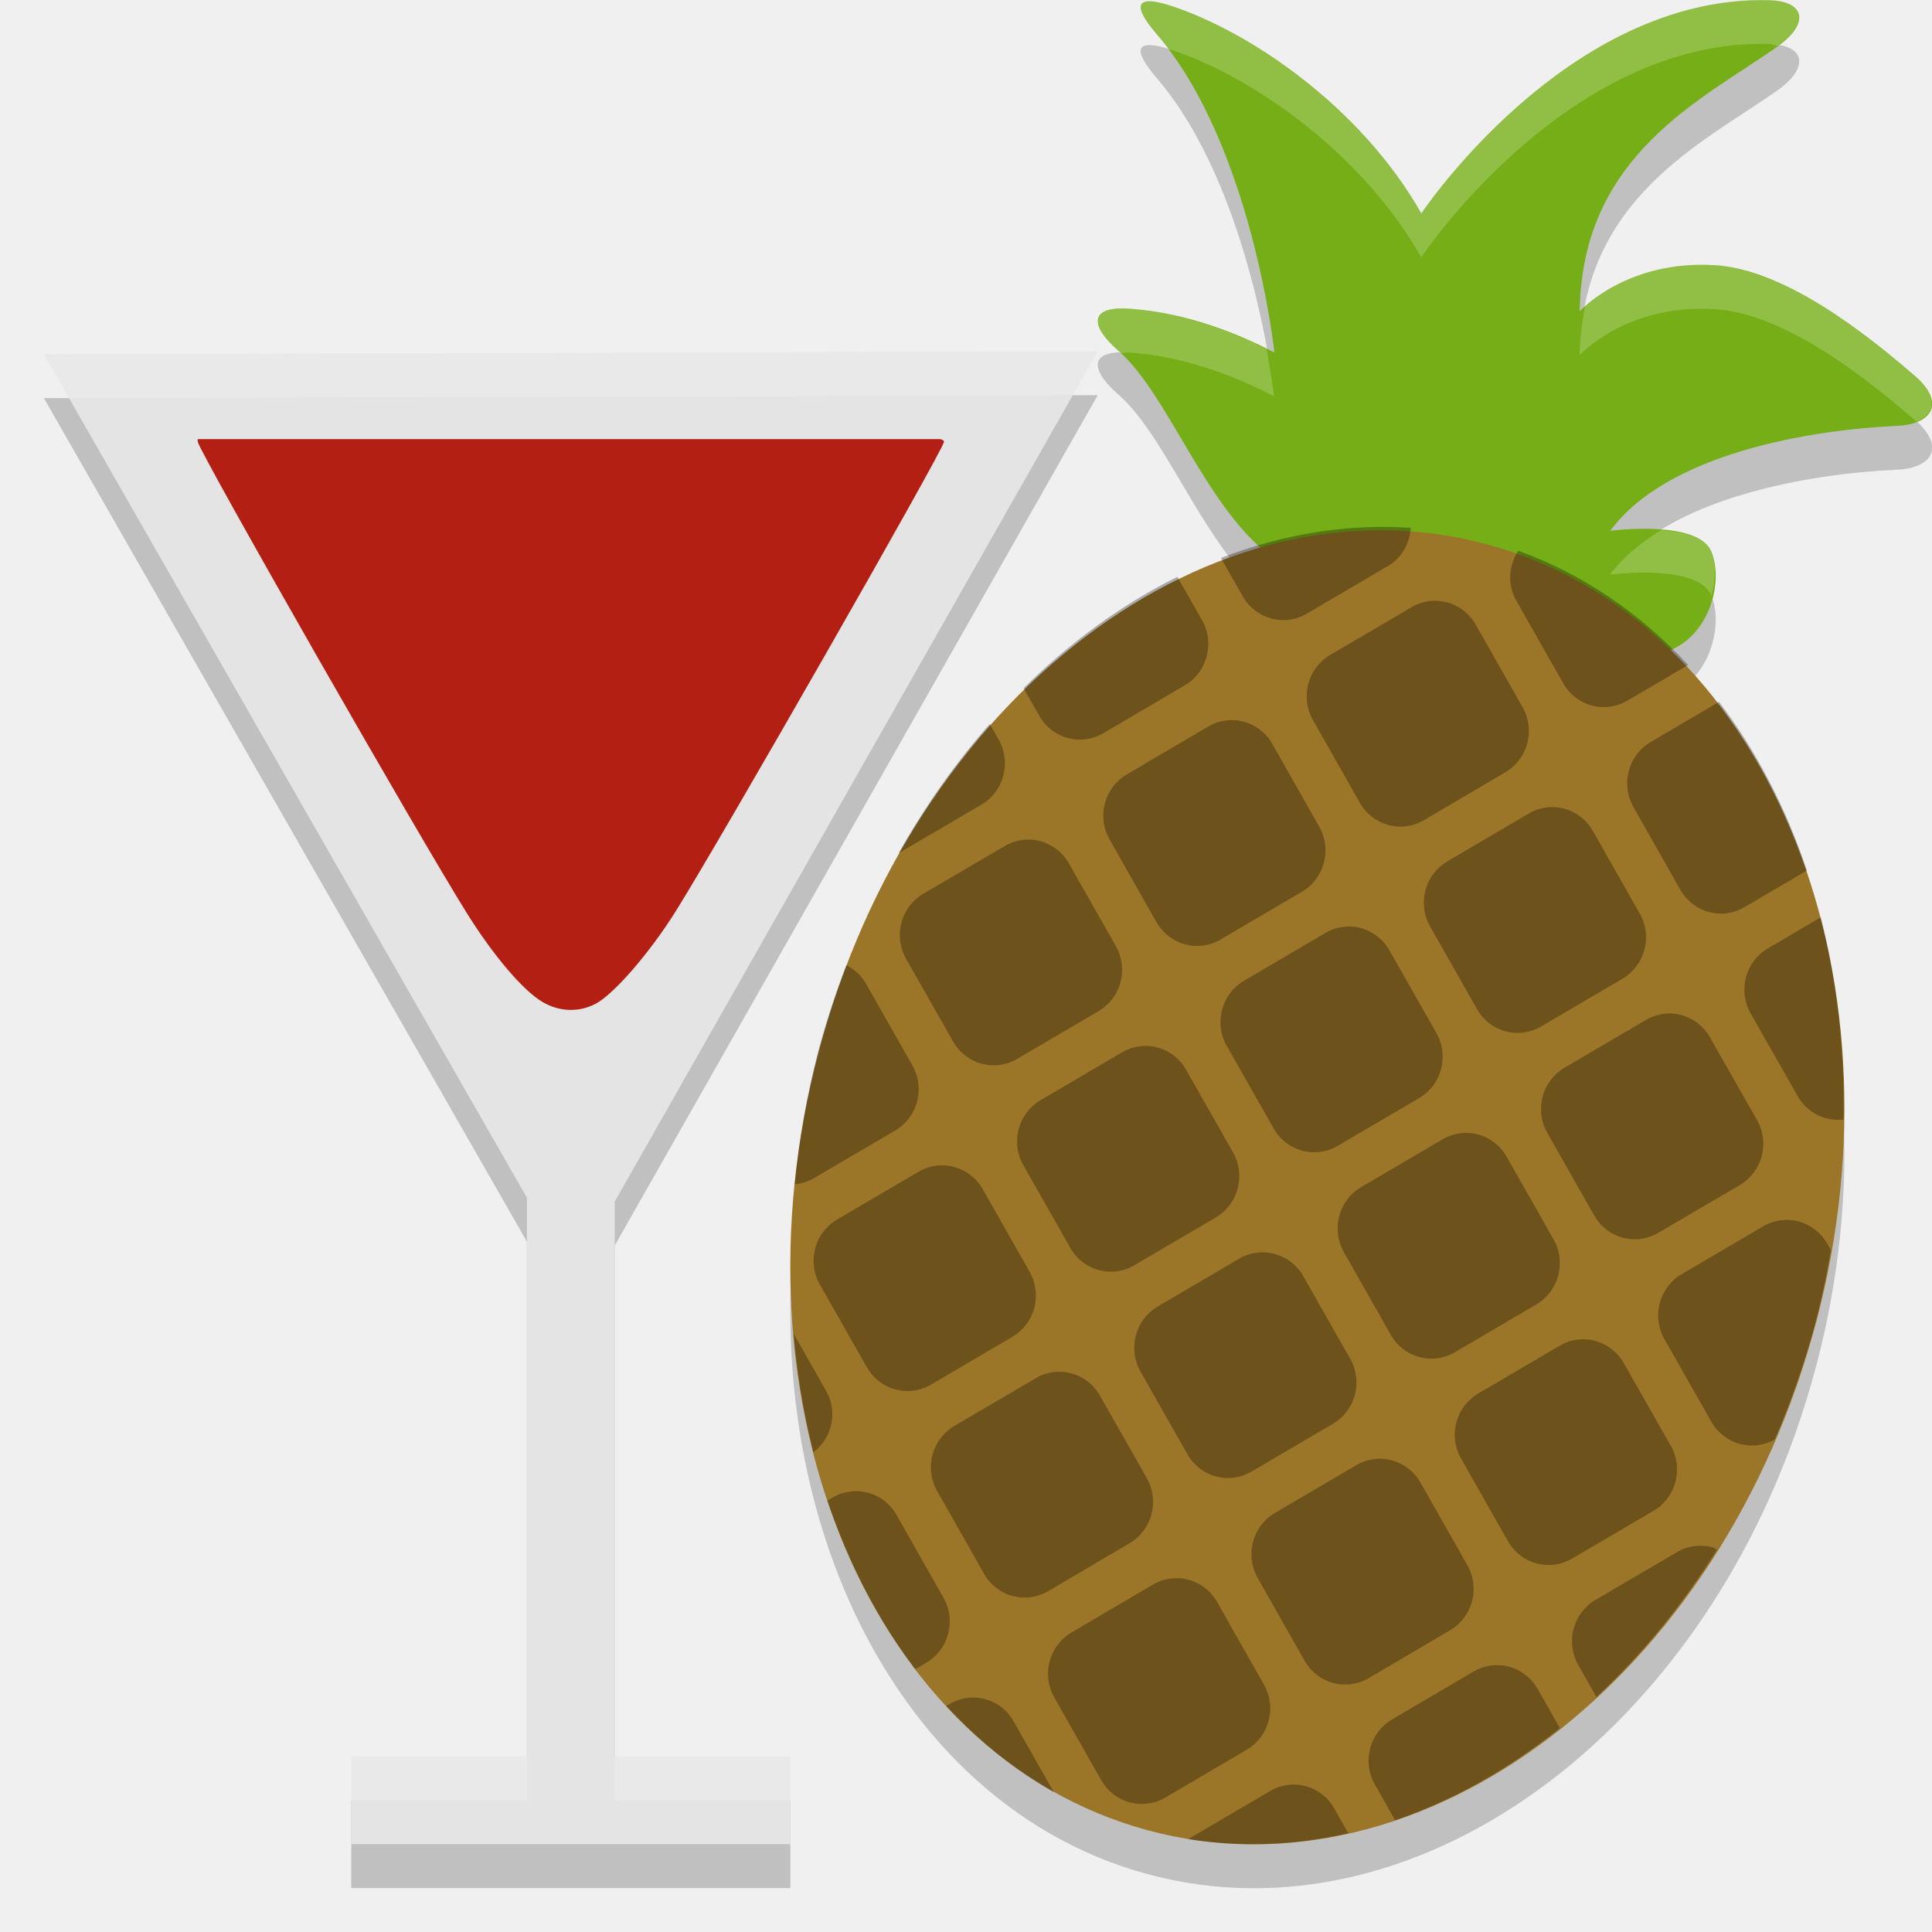
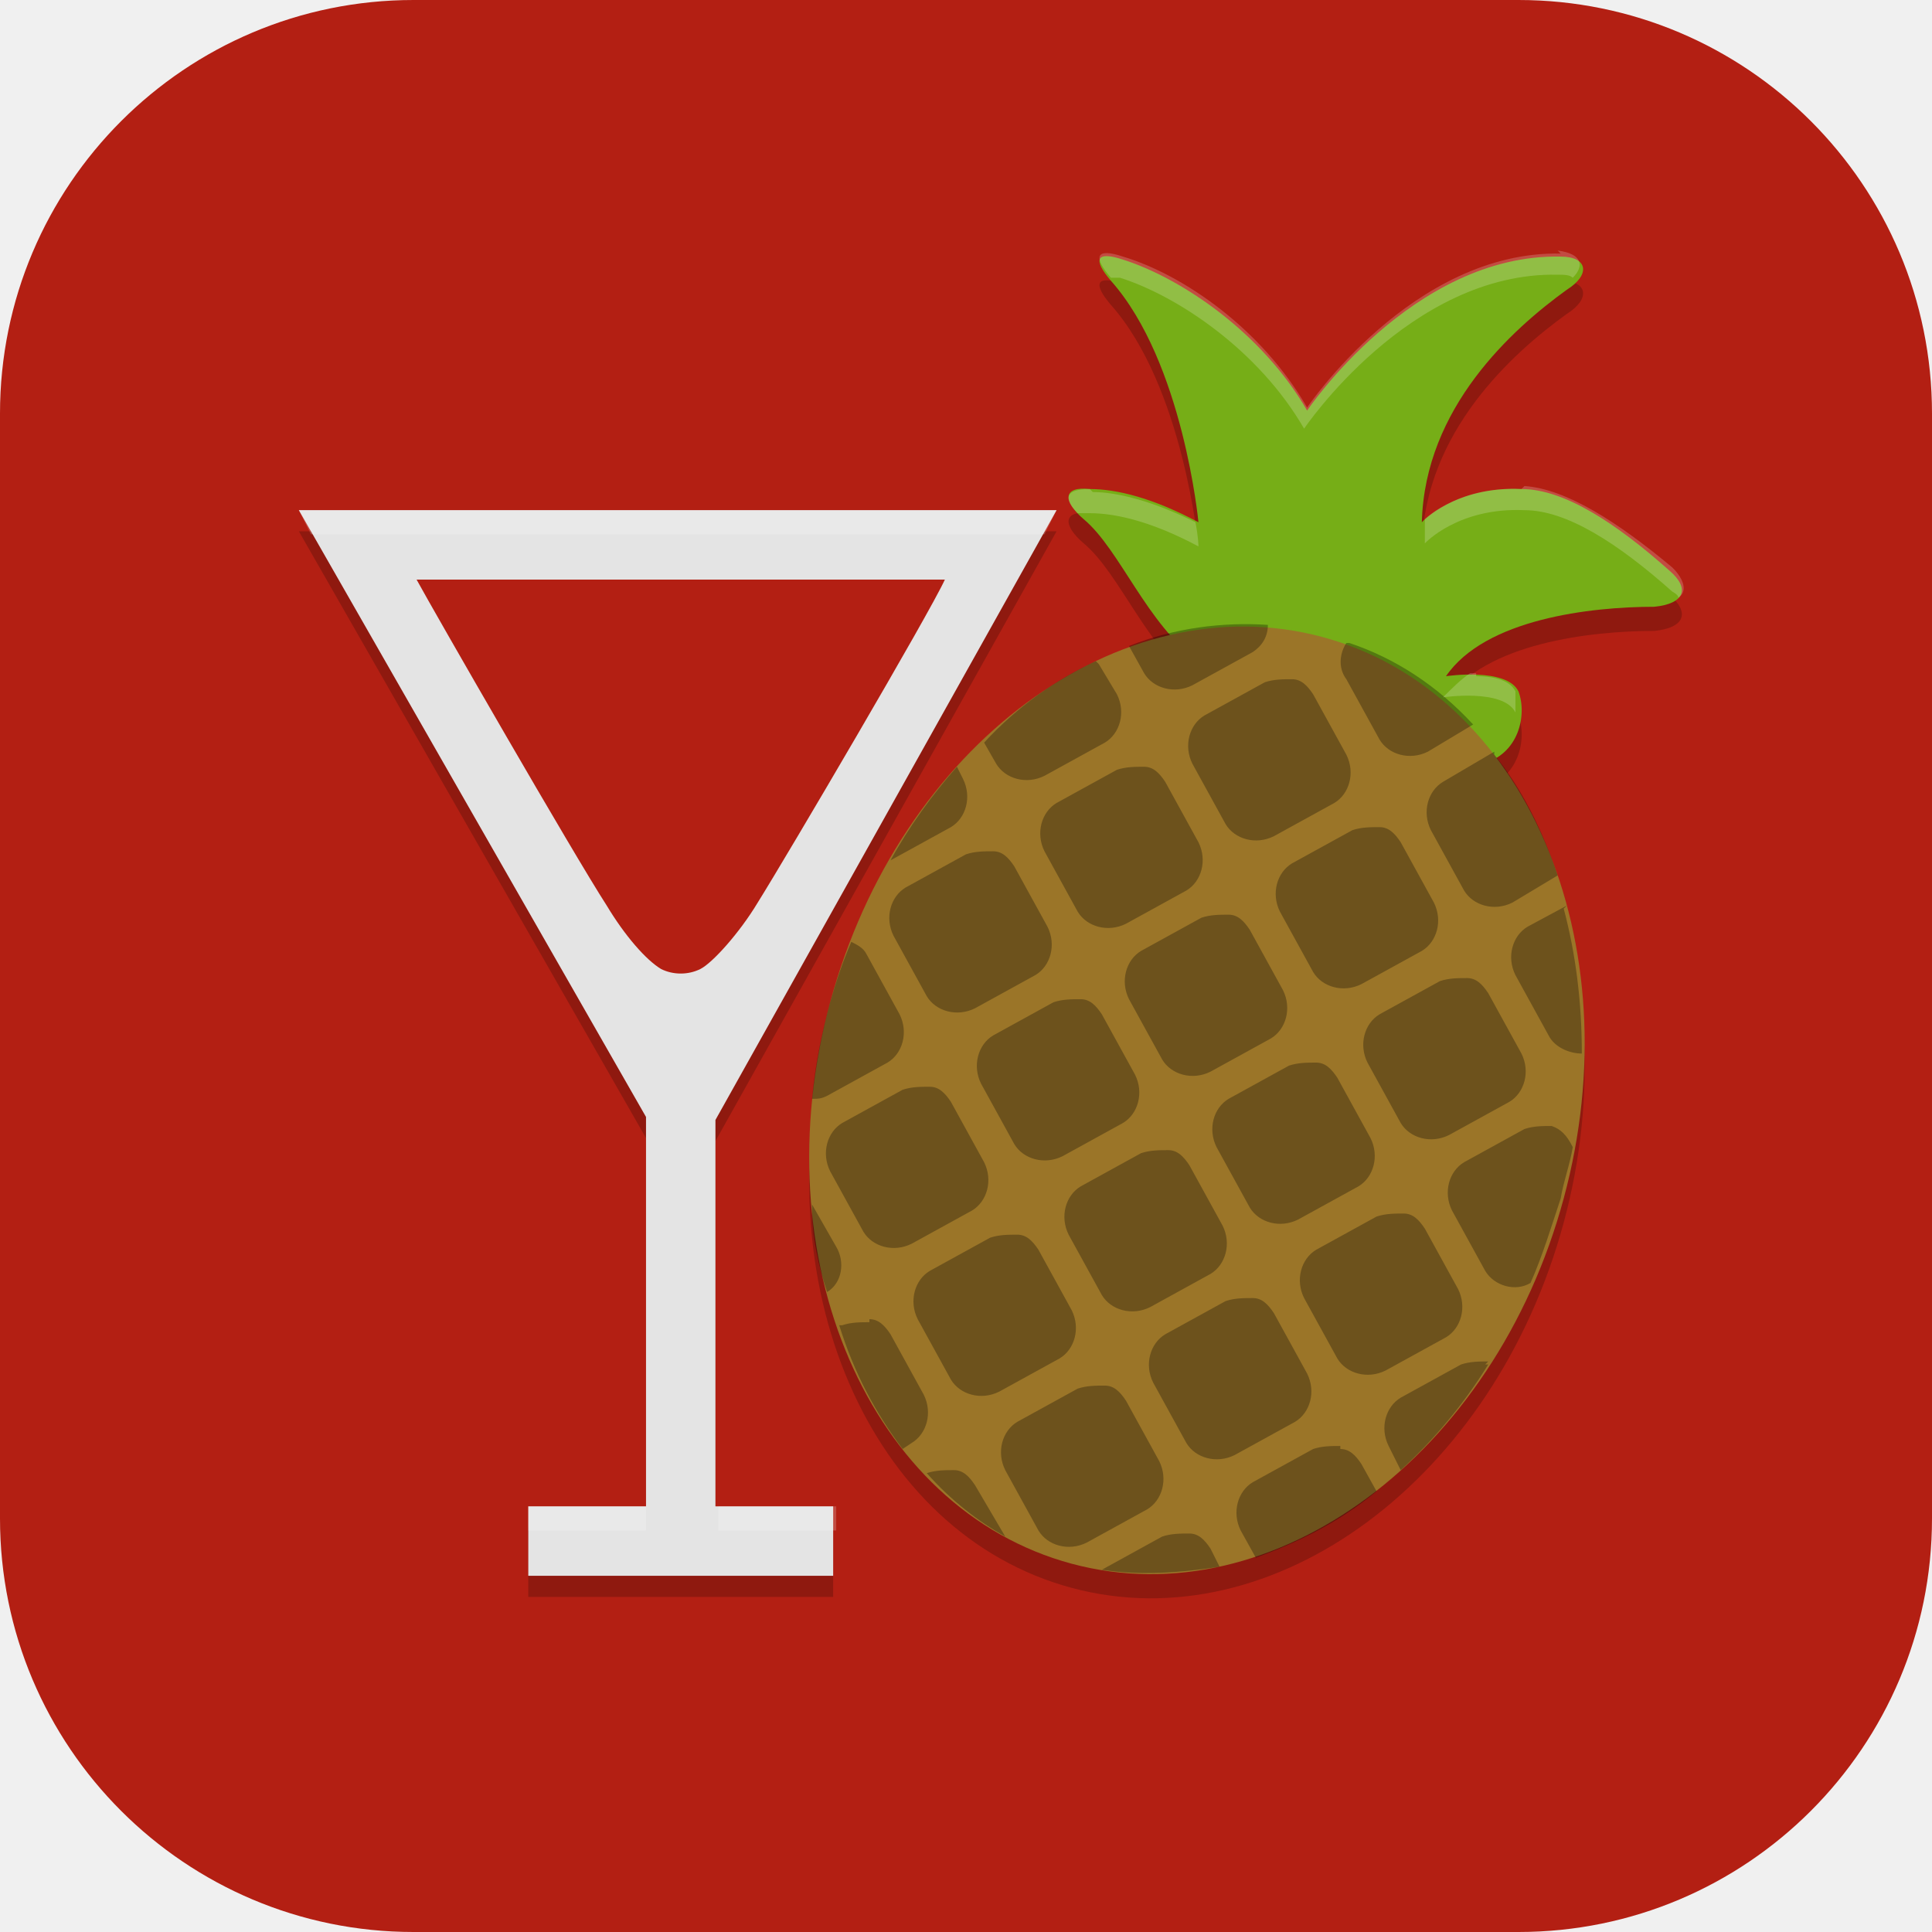
- <svg xmlns="http://www.w3.org/2000/svg" width="22" height="22" version="1">
-   <path style="opacity:0.2" d="m 14.541,6.885 c -0.799,-0.547 -1.221,-1.883 -1.807,-2.393 -0.33,-0.287 -0.324,-0.504 0.106,-0.479 0.417,0.025 0.988,0.144 1.672,0.5 0,0 -0.251,-2.354 -1.34,-3.624 -0.286,-0.333 -0.242,-0.457 0.168,-0.322 0.895,0.295 2.155,1.147 2.845,2.362 0,0 1.655,-2.485 3.956,-2.428 0.43,0.011 0.457,0.275 0.101,0.527 -0.842,0.596 -2.232,1.225 -2.253,3.015 0,0 0.53,-0.588 1.54,-0.524 0.654,0.041 1.447,0.538 2.283,1.267 0.329,0.287 0.213,0.544 -0.217,0.563 -0.979,0.044 -2.61,0.313 -3.259,1.194 0,0 0.997,-0.131 1.151,0.236 0.15,0.357 -0.032,1.054 -0.617,1.17 -1.47,0.291 -3.077,-0.208 -4.328,-1.063 z" />
-   <path style="opacity:0.2" d="M 12.5,4.5 0.5,4.534 6,14.139 V 20.5 H 4 v 1 h 5 v -1 H 7 v -6.317 z" />
-   <path style="opacity:0.2" d="m 20.679,15.561 a 5.884,7.572 14.269 0 1 -7.615,5.779 5.884,7.572 14.269 0 1 -3.742,-8.861 5.884,7.572 14.269 0 1 7.616,-5.779 5.884,7.572 14.269 0 1 3.742,8.861 z" />
-   <path style="fill:#e4e4e4" d="M 12.5,4 0.5,4.034 6,13.639 V 20 H 4 v 1 H 9 V 20 H 7 v -6.317 z" />
-   <path style="fill:#b31f13" d="m 2.254,5 c -0.005,0.009 -0.004,0.019 -0.002,0.031 0.035,0.148 2.526,4.51 3.074,5.383 0.301,0.479 0.635,0.869 0.852,0.996 0.191,0.112 0.411,0.12 0.601,0.022 0.208,-0.107 0.618,-0.58 0.916,-1.056 0.516,-0.824 3.032,-5.226 3.054,-5.343 0.003,-0.014 -0.01,-0.024 -0.042,-0.033 H 2.253 Z" />
-   <path style="fill:#76ae17" d="m 14.541,6.386 c -0.799,-0.547 -1.221,-1.883 -1.807,-2.393 -0.33,-0.287 -0.324,-0.504 0.106,-0.479 0.417,0.025 0.988,0.144 1.672,0.5 0,0 -0.251,-2.354 -1.34,-3.624 -0.286,-0.333 -0.242,-0.457 0.168,-0.322 0.895,0.295 2.155,1.147 2.845,2.362 0,0 1.655,-2.485 3.956,-2.428 0.43,0.011 0.457,0.275 0.101,0.527 -0.842,0.596 -2.232,1.225 -2.253,3.015 0,0 0.53,-0.588 1.54,-0.524 0.654,0.041 1.447,0.538 2.283,1.267 0.329,0.287 0.213,0.544 -0.217,0.563 -0.979,0.044 -2.61,0.313 -3.259,1.194 0,0 0.997,-0.131 1.151,0.236 0.15,0.357 -0.032,1.054 -0.617,1.17 -1.47,0.291 -3.077,-0.208 -4.328,-1.063 z" />
-   <path style="fill:#9b7528" d="m 20.679,15.061 a 5.884,7.572 14.269 0 1 -7.615,5.779 5.884,7.572 14.269 0 1 -3.742,-8.861 5.884,7.572 14.269 0 1 7.616,-5.779 5.884,7.572 14.269 0 1 3.742,8.861 z" />
-   <g style="opacity:0.3" transform="matrix(0.4632171,-0.2719291,0.2668975,0.4700505,-4.676335,8.441131)">
-     <g>
-       <path transform="matrix(0.70711,0.70711,-0.70711,0.70711,31.45,-11.684)" d="m 24.682,16.043 c -0.117,0.348 -0.046,0.744 0.232,1.022 l 1.414,1.414 c 0.392,0.392 1.022,0.392 1.414,0 l 1.057,-1.057 a 11,14 0 0 0 -4.117,-1.379 z m -2.338,0.127 a 11,14 0 0 0 -3.742,1.652 l 0.656,0.656 c 0.392,0.392 1.022,0.392 1.414,0 l 1.414,-1.414 c 0.245,-0.245 0.319,-0.58 0.258,-0.895 z m 1.156,1.309 c -0.256,0 -0.511,0.097 -0.707,0.293 l -1.414,1.414 c -0.392,0.392 -0.392,1.022 0,1.414 l 1.414,1.416 c 0.392,0.392 1.022,0.392 1.414,0 l 1.414,-1.416 c 0.392,-0.392 0.392,-1.022 0,-1.414 l -1.414,-1.415 c -0.196,-0.195 -0.451,-0.292 -0.707,-0.292 z m 6.137,0.52 -1.188,1.188 c -0.392,0.392 -0.392,1.022 0,1.414 l 1.414,1.416 c 0.392,0.392 1.022,0.392 1.414,0 l 1.086,-1.086 a 11,14 0 0 0 -2.727,-2.932 z m -11.828,0.444 a 11,14 0 0 0 -2.559,3.1 l 0.473,0.473 c 0.392,0.392 1.022,0.392 1.414,0 l 1.414,-1.416 c 0.392,-0.392 0.392,-1.022 0,-1.414 l -0.742,-0.742 z m 2.156,2.57 c -0.256,0 -0.511,0.097 -0.707,0.293 l -1.414,1.416 c -0.392,0.392 -0.392,1.022 0,1.414 l 1.414,1.414 c 0.392,0.392 1.022,0.392 1.414,0 l 1.414,-1.414 c 0.392,-0.392 0.392,-1.022 0,-1.414 l -1.414,-1.416 C 20.476,21.11 20.221,21.013 19.965,21.013 Z m 7.07,0 c -0.256,0 -0.511,0.097 -0.707,0.293 l -1.414,1.416 c -0.392,0.392 -0.392,1.022 0,1.414 l 1.414,1.414 c 0.392,0.392 1.022,0.392 1.414,0 l 1.414,-1.414 c 0.392,-0.392 0.392,-1.022 0,-1.414 l -1.414,-1.416 C 27.547,21.11 27.291,21.013 27.035,21.013 Z m 5.867,0.791 -0.918,0.918 c -0.392,0.392 -0.392,1.022 0,1.414 l 1.416,1.414 c 0.291,0.291 0.713,0.364 1.072,0.223 a 11,14 0 0 0 -1.57,-3.969 z m -18.154,0.65 a 11,14 0 0 0 -1.17,3.109 c 0.006,-0.006 0.015,-0.007 0.021,-0.014 l 1.416,-1.414 c 0.392,-0.392 0.392,-1.022 0,-1.414 l -0.267,-0.266 z m 1.682,2.094 c -0.256,0 -0.511,0.099 -0.707,0.295 l -1.416,1.414 c -0.392,0.392 -0.392,1.022 0,1.414 l 1.416,1.414 c 0.392,0.392 1.022,0.392 1.414,0 l 1.414,-1.414 c 0.392,-0.392 0.392,-1.022 0,-1.414 l -1.414,-1.413 c -0.196,-0.196 -0.452,-0.295 -0.707,-0.295 z m 7.07,0 c -0.256,0 -0.511,0.099 -0.707,0.295 l -1.414,1.414 c -0.392,0.392 -0.392,1.022 0,1.414 l 1.414,1.414 c 0.392,0.392 1.022,0.392 1.414,0 l 1.414,-1.414 c 0.392,-0.392 0.392,-1.022 0,-1.414 l -1.414,-1.413 c -0.196,-0.196 -0.451,-0.295 -0.707,-0.295 z m 7.07,0 c -0.256,0 -0.511,0.099 -0.707,0.295 l -1.414,1.414 c -0.392,0.392 -0.392,1.022 0,1.414 l 1.414,1.414 c 0.392,0.392 1.022,0.392 1.414,0 l 1.416,-1.414 c 0.392,-0.392 0.392,-1.022 0,-1.414 l -1.416,-1.413 C 31.082,24.648 30.826,24.549 30.571,24.549 Z m -10.605,3.535 c -0.256,0 -0.511,0.099 -0.707,0.295 l -1.414,1.414 c -0.392,0.392 -0.392,1.022 0,1.414 l 1.414,1.414 c 0.392,0.392 1.022,0.392 1.414,0 l 1.414,-1.414 c 0.392,-0.392 0.392,-1.022 0,-1.414 l -1.414,-1.414 C 20.477,28.182 20.221,28.083 19.966,28.083 Z m 7.07,0 c -0.256,0 -0.511,0.099 -0.707,0.295 l -1.414,1.414 c -0.392,0.392 -0.392,1.022 0,1.414 l 1.414,1.414 c 0.392,0.392 1.022,0.392 1.414,0 l 1.414,-1.414 c 0.392,-0.392 0.392,-1.022 0,-1.414 l -1.414,-1.414 C 27.547,28.182 27.292,28.083 27.036,28.083 Z m 7.072,0 c -0.256,0 -0.511,0.099 -0.707,0.295 l -1.416,1.414 c -0.392,0.392 -0.392,1.022 0,1.414 l 1.416,1.414 c 0.387,0.387 1.006,0.388 1.398,0.01 a 11,14 0 0 0 0.202,-2.63 11,14 0 0 0 -0.078,-1.514 l -0.107,-0.107 c -0.196,-0.196 -0.451,-0.295 -0.707,-0.295 z m -20.996,0.043 a 11,14 0 0 0 -0.111,1.874 11,14 0 0 0 0.242,2.846 c 0.129,-0.049 0.253,-0.12 0.357,-0.225 l 1.416,-1.414 c 0.392,-0.392 0.392,-1.022 0,-1.414 l -1.415,-1.414 c -0.139,-0.139 -0.311,-0.211 -0.489,-0.252 z m 3.318,3.494 c -0.256,0 -0.511,0.097 -0.707,0.293 l -1.416,1.414 c -0.392,0.392 -0.392,1.022 0,1.414 l 1.416,1.414 c 0.392,0.392 1.022,0.392 1.414,0 l 1.414,-1.414 c 0.392,-0.392 0.392,-1.022 0,-1.414 l -1.413,-1.413 c -0.196,-0.196 -0.452,-0.293 -0.707,-0.293 z m 7.07,0 c -0.256,0 -0.511,0.097 -0.707,0.293 l -1.414,1.414 c -0.392,0.392 -0.392,1.022 0,1.414 l 1.414,1.414 c 0.392,0.392 1.022,0.392 1.414,0 l 1.414,-1.414 c 0.392,-0.392 0.392,-1.022 0,-1.414 l -1.413,-1.413 c -0.196,-0.196 -0.451,-0.293 -0.707,-0.293 z m 7.07,0 c -0.256,0 -0.511,0.097 -0.707,0.293 l -1.414,1.414 c -0.392,0.392 -0.392,1.022 0,1.414 l 1.414,1.414 c 0.392,0.392 1.022,0.392 1.414,0 l 1.416,-1.414 c 0.392,-0.392 0.392,-1.022 0,-1.414 l -1.415,-1.413 c -0.196,-0.196 -0.451,-0.293 -0.707,-0.293 z m -10.604,3.536 c -0.256,0 -0.511,0.097 -0.707,0.293 l -1.414,1.414 c -0.392,0.392 -0.392,1.022 0,1.414 l 1.414,1.416 c 0.392,0.392 1.022,0.392 1.414,0 l 1.414,-1.416 c 0.392,-0.392 0.392,-1.022 0,-1.414 l -1.414,-1.414 c -0.196,-0.196 -0.452,-0.293 -0.707,-0.293 z m 7.07,0 c -0.256,0 -0.511,0.097 -0.707,0.293 l -1.414,1.414 c -0.392,0.392 -0.392,1.022 0,1.414 l 1.414,1.416 c 0.392,0.392 1.022,0.392 1.414,0 l 1.414,-1.416 c 0.392,-0.392 0.392,-1.022 0,-1.414 l -1.414,-1.414 c -0.196,-0.196 -0.451,-0.293 -0.707,-0.293 z m 7.072,0 c -0.256,0 -0.511,0.097 -0.707,0.293 l -1.416,1.414 c -0.392,0.392 -0.392,1.022 0,1.414 l 0.547,0.547 a 11,14 0 0 0 1.678,-3.648 c -0.034,-0.004 -0.067,-0.02 -0.102,-0.02 z m -20.074,0.725 a 11,14 0 0 0 1.053,2.291 c 0.303,-0.393 0.29,-0.948 -0.07,-1.309 l -0.982,-0.982 z m 2.397,2.811 c -0.256,0 -0.511,0.097 -0.707,0.293 l -0.086,0.086 a 11,14 0 0 0 2.727,2.932 l 0.188,-0.188 c 0.392,-0.392 0.392,-1.022 0,-1.414 l -1.415,-1.418 c -0.196,-0.195 -0.452,-0.293 -0.707,-0.293 z m 7.07,0 c -0.256,0 -0.511,0.097 -0.707,0.293 l -1.414,1.416 c -0.392,0.392 -0.392,1.022 0,1.414 l 1.414,1.414 c 0.392,0.392 1.022,0.392 1.414,0 l 1.414,-1.414 c 0.392,-0.392 0.392,-1.022 0,-1.414 l -1.414,-1.417 c -0.196,-0.195 -0.451,-0.293 -0.707,-0.293 z m 7.07,0 c -0.256,0 -0.511,0.097 -0.707,0.293 l -1.414,1.416 c -0.392,0.392 -0.392,1.022 0,1.414 l 0.611,0.611 a 11,14 0 0 0 2.887,-2.772 l -0.67,-0.67 c -0.196,-0.196 -0.451,-0.293 -0.707,-0.293 z m -10.605,3.535 c -0.256,0 -0.511,0.099 -0.707,0.295 l -0.057,0.057 a 11,14 0 0 0 2.684,1.156 l -1.213,-1.213 C 20.479,42.326 20.224,42.227 19.968,42.227 Z m 7.07,0 c -0.256,0 -0.511,0.099 -0.707,0.295 l -1.414,1.414 c -0.003,0.003 -0.003,0.007 -0.006,0.01 a 11,14 0 0 0 3.258,-1 l -0.424,-0.424 c -0.196,-0.196 -0.451,-0.295 -0.707,-0.295 z" />
-     </g>
+ <svg xmlns="http://www.w3.org/2000/svg" id="_图层_1" data-name="图层_1" version="1.1" viewBox="0 0 64 64" width="22" height="22">
+   <defs>
+     <style>
+       .st0 {
+         fill: #b31f13;
+       }
+ 
+       .st1 {
+         fill: #9b7528;
+       }
+ 
+       .st2 {
+         fill: #76ae17;
+       }
+ 
+       .st3 {
+         opacity: .3;
+       }
+ 
+       .st4, .st5 {
+         isolation: isolate;
+         opacity: .2;
+       }
+ 
+       .st5 {
+         fill: #fff;
+       }
+ 
+       .st6 {
+         fill: #e4e4e4;
+       }
+     </style>
+   </defs>
+   <rect class="st0" width="64" height="64" rx="13.7" ry="13.7" />
+   <path class="st4" d="M39.7,22.7c-1.7-1.2-2.6-3.7-3.8-4.7-.7-.6-.7-1.1.2-1,.9,0,2.1.3,3.6,1.1,0,0-.5-5.3-2.9-8-.6-.7-.5-1,.4-.7,1.9.6,4.6,2.4,6.1,5,0,0,3.5-5.2,8.4-5.1.9,0,1,.6.2,1.1-1.8,1.3-4.7,3.9-4.8,7.7,0,0,1.1-1.2,3.3-1.1,1.4,0,3.1,1.1,4.9,2.7.7.6.5,1.1-.5,1.2-2.1,0-5.6.4-6.9,2.3,0,0,2-.3,2.4.5.3.8,0,2.1-1.2,2.4-3.1.6-6.5-1.5-9.2-3.3h0Z" />
+   <path class="st4" d="M51.8,40.5c-2.3,8.5-9.6,13.9-16.3,12.1-6.7-1.8-10.3-10.1-8-18.6,0,0,0,0,0,0,2.3-8.5,9.6-13.9,16.3-12.1,0,0,0,0,0,0,6.7,1.8,10.3,10.1,8,18.6Z" />
+   <path class="st4" d="M35.1,17.6H9.9c0,0,11.5,20.1,11.5,20.1v12.9h-3.9v2.3h10.1v-2.3h-3.9v-12.8l11.3-20.2Z" />
+   <path class="st6" d="M35.1,16.9H9.9c0,0,11.5,20.1,11.5,20.1v12.9h-3.9v2.3h10.1v-2.3h-3.9v-12.8l11.3-20.2Z" />
+   <path class="st0" d="M13.8,19.2c.6,1.1,5.2,9.1,6.3,10.8.6,1,1.3,1.8,1.8,2.1.4.2.9.2,1.3,0,.4-.2,1.3-1.2,1.9-2.2,1-1.6,5.7-9.6,6.2-10.7H13.8Z" />
+   <path class="st2" d="M39.7,21.9c-1.7-1.2-2.6-3.7-3.8-4.7-.7-.6-.7-1.1.2-1,.9,0,2.1.3,3.6,1.1,0,0-.5-5.3-2.9-8-.6-.7-.5-1,.4-.7,1.9.6,4.6,2.4,6.1,5,0,0,3.5-5.2,8.4-5.1.9,0,1,.6.2,1.1-1.8,1.3-4.7,3.9-4.8,7.7,0,0,1.1-1.2,3.3-1.1,1.4,0,3.1,1.1,4.9,2.7.7.6.5,1.1-.5,1.2-2.1,0-5.6.4-6.9,2.3,0,0,2-.3,2.4.5.3.8,0,2.1-1.2,2.4-3.1.6-6.5-1.5-9.2-3.3h0Z" />
+   <path class="st1" d="M51.8,39.7c-2.3,8.5-9.6,13.9-16.3,12.1-6.7-1.8-10.3-10.1-8-18.6,0,0,0,0,0,0,2.3-8.5,9.6-13.9,16.3-12.1,0,0,0,0,0,0,6.7,1.8,10.3,10.1,8,18.6Z" />
+   <g class="st3">
+     <path d="M44.6,21.3c-.2.3-.3.8,0,1.2l1.1,2c.3.5,1,.7,1.6.4l1.5-.9c-1.2-1.3-2.6-2.2-4.1-2.7h0ZM42,20.7c-1.5-.1-3.1.1-4.6.7l.5.9c.3.5,1,.7,1.6.4l2-1.1c.3-.2.5-.5.5-.9h0ZM42.8,22.5c-.3,0-.6,0-.9.1l-2,1.1c-.5.3-.7,1-.4,1.6l1.1,2c.3.5,1,.7,1.6.4l2-1.1c.5-.3.7-1,.4-1.6l-1.1-2c-.2-.3-.4-.5-.7-.5h0ZM49.5,24.9l-1.7,1c-.5.3-.7,1-.4,1.6l1.1,2c.3.5,1,.7,1.6.4l1.5-.9c-.5-1.5-1.2-2.9-2.1-4h0ZM36.3,21.9c-1.3.6-2.6,1.5-3.7,2.7l.4.7c.3.5,1,.7,1.6.4l2-1.1c.5-.3.7-1,.4-1.6l-.6-1h0ZM37.9,25.4c-.3,0-.6,0-.9.1l-2,1.1c-.5.3-.7,1-.4,1.6l1.1,2c.3.5,1,.7,1.6.4l2-1.1c.5-.3.7-1,.4-1.6l-1.1-2c-.2-.3-.4-.5-.7-.5h0ZM45.7,27.4c-.3,0-.6,0-.9.1l-2,1.1c-.5.3-.7,1-.4,1.6l1.1,2c.3.5,1,.7,1.6.4l2-1.1c.5-.3.7-1,.4-1.6l-1.1-2c-.2-.3-.4-.5-.7-.5h0ZM51.9,30l-1.3.7c-.5.3-.7,1-.4,1.6l1.1,2c.2.4.7.6,1.1.6,0-1.7-.2-3.3-.6-4.8h0ZM31.7,25.4c-.8.9-1.6,2-2.2,3.1,0,0,0,0,0,0l2-1.1c.5-.3.7-1,.4-1.6l-.2-.4h0ZM32.9,28.2c-.3,0-.6,0-.9.1l-2,1.1c-.5.3-.7,1-.4,1.6l1.1,2c.3.5,1,.7,1.6.4l2-1.1c.5-.3.7-1,.4-1.6l-1.1-2c-.2-.3-.4-.5-.7-.5h0ZM40.7,30.3c-.3,0-.6,0-.9.1l-2,1.1c-.5.3-.7,1-.4,1.6l1.1,2c.3.5,1,.7,1.6.4l2-1.1c.5-.3.7-1,.4-1.6l-1.1-2c-.2-.3-.4-.5-.7-.5h0ZM48.6,32.4c-.3,0-.6,0-.9.1l-2,1.1c-.5.3-.7,1-.4,1.6l1.1,2c.3.5,1,.7,1.6.4l2-1.1c.5-.3.7-1,.4-1.6l-1.1-2c-.2-.3-.4-.5-.7-.5h0ZM35.8,33.1c-.3,0-.6,0-.9.1l-2,1.1c-.5.3-.7,1-.4,1.6l1.1,2c.3.5,1,.7,1.6.4l2-1.1c.5-.3.7-1,.4-1.6l-1.1-2c-.2-.3-.4-.5-.7-.5h0ZM43.6,35.2c-.3,0-.6,0-.9.1l-2,1.1c-.5.3-.7,1-.4,1.6l1.1,2c.3.5,1,.7,1.6.4l2-1.1c.5-.3.7-1,.4-1.6l-1.1-2c-.2-.3-.4-.5-.7-.5h0ZM51.4,37.3c-.3,0-.6,0-.9.1l-2,1.1c-.5.3-.7,1-.4,1.6l1.1,2c.3.5,1,.7,1.5.4.4-.9.7-1.9,1-2.8.1-.6.3-1.1.4-1.7h0c-.2-.4-.4-.6-.7-.7h0ZM28.2,31.2c-.3.7-.5,1.3-.7,2-.3,1.1-.5,2.1-.6,3.2.2,0,.3,0,.5-.1l2-1.1c.5-.3.7-1,.4-1.6l-1.1-2c-.1-.2-.3-.3-.5-.4h0ZM30.8,36c-.3,0-.6,0-.9.1l-2,1.1c-.5.3-.7,1-.4,1.6l1.1,2c.3.5,1,.7,1.6.4l2-1.1c.5-.3.7-1,.4-1.6l-1.1-2c-.2-.3-.4-.5-.7-.5h0ZM38.7,38.1c-.3,0-.6,0-.9.1l-2,1.1c-.5.3-.7,1-.4,1.6l1.1,2c.3.5,1,.7,1.6.4l2-1.1c.5-.3.7-1,.4-1.6l-1.1-2c-.2-.3-.4-.5-.7-.5h0ZM46.5,40.2c-.3,0-.6,0-.9.1l-2,1.1c-.5.3-.7,1-.4,1.6l1.1,2c.3.5,1,.7,1.6.4l2-1.1c.5-.3.7-1,.4-1.6l-1.1-2c-.2-.3-.4-.5-.7-.5h0ZM33.7,40.9c-.3,0-.6,0-.9.1l-2,1.1c-.5.3-.7,1-.4,1.6l1.1,2c.3.5,1,.7,1.6.4l2-1.1c.5-.3.7-1,.4-1.6l-1.1-2c-.2-.3-.4-.5-.7-.5h0ZM41.5,43c-.3,0-.6,0-.9.1l-2,1.1c-.5.3-.7,1-.4,1.6l1.1,2c.3.5,1,.7,1.6.4l2-1.1c.5-.3.7-1,.4-1.6l-1.1-2c-.2-.3-.4-.5-.7-.5h0ZM49.3,45.1c-.3,0-.6,0-.9.1l-2,1.1c-.5.3-.7,1-.4,1.6l.4.8c1.1-1,2.1-2.2,2.9-3.5,0,0,0,0-.1,0h0ZM26.9,40c0,1,.2,1.9.5,2.8.5-.3.6-1,.3-1.5l-.8-1.4h0ZM28.8,43.8c-.3,0-.6,0-.9.1h-.1c.5,1.6,1.2,2.9,2.1,4.1l.3-.2c.5-.3.7-1,.4-1.6l-1.1-2c-.2-.3-.4-.5-.7-.5h0ZM36.6,45.9c-.3,0-.6,0-.9.1l-2,1.1c-.5.3-.7,1-.4,1.6l1.1,2c.3.5,1,.7,1.6.4l2-1.1c.5-.3.7-1,.4-1.6l-1.1-2c-.2-.3-.4-.5-.7-.5h0ZM44.4,47.9c-.3,0-.6,0-.9.1l-2,1.1c-.5.3-.7,1-.4,1.6l.5.9c1.4-.5,2.8-1.2,4-2.2l-.5-.9c-.2-.3-.4-.5-.7-.5h0ZM31.6,48.7c-.3,0-.6,0-.9.1h0c.8.9,1.7,1.6,2.6,2.1l-1-1.7c-.2-.3-.4-.5-.7-.5h0ZM39.4,50.8c-.3,0-.6,0-.9.1l-2,1.1s0,0,0,0c1.3.2,2.6.1,3.9-.1l-.3-.6c-.2-.3-.4-.5-.7-.5h0Z" />
  </g>
-   <path style="opacity:0.2;fill:#ffffff" d="m 12.5,4 -12,0.033 0.285,0.5 L 12.215,4.5 Z M 4,20 v 0.5 H 6 V 20 Z m 3,0 v 0.5 H 9 V 20 Z" />
-   <path style="opacity:0.2;fill:#ffffff" d="M 20.139,0 C 17.838,-0.057 16.184,2.43 16.184,2.43 15.494,1.215 14.233,0.364 13.338,0.068 12.928,-0.067 12.884,0.055 13.17,0.389 c 0.043,0.051 0.078,0.112 0.119,0.166 0.019,0.006 0.028,0.005 0.049,0.012 0.895,0.295 2.156,1.148 2.846,2.363 0,0 1.654,-2.487 3.955,-2.43 0.047,0.001 0.07,0.017 0.107,0.023 C 20.595,0.273 20.566,0.011 20.139,0 Z m -0.611,3.02 c -0.852,-0.054 -1.34,0.337 -1.479,0.467 -0.034,0.173 -0.058,0.355 -0.061,0.557 0,0 0.529,-0.587 1.539,-0.523 0.654,0.041 1.447,0.539 2.283,1.268 0.005,0.005 0.005,0.009 0.01,0.014 0.226,-0.088 0.248,-0.289 -0.01,-0.514 -0.836,-0.729 -1.629,-1.226 -2.283,-1.268 z m -6.688,0.494 c -0.43,-0.026 -0.435,0.192 -0.105,0.479 0.008,0.007 0.015,0.022 0.023,0.029 0.03,-0.001 0.046,-0.01 0.082,-0.008 0.417,0.025 0.986,0.144 1.67,0.5 0,0 -0.031,-0.229 -0.088,-0.541 C 13.778,3.653 13.238,3.537 12.84,3.514 Z m 6.078,2.521 c -0.231,0.142 -0.436,0.307 -0.584,0.508 0,0 0.998,-0.13 1.152,0.236 0.002,0.005 8e-6,0.013 0.002,0.018 0.047,-0.188 0.057,-0.378 -0.002,-0.518 -0.07,-0.167 -0.321,-0.224 -0.568,-0.244 z" />
+   <path class="st5" d="M35.1,16.9H9.9c0,0,.4.8.4.8h24.3c0,0,.4-.8.4-.8ZM17.5,49.9v.8h3.9v-.8h-3.9ZM23.8,49.9v.8h3.9v-.8h-3.9Z" />
+   <path class="st5" d="M51.7,8.4c-4.9-.1-8.4,5.1-8.4,5.1-1.5-2.6-4.1-4.4-6.1-5-.9-.3-1,0-.4.7,0,0,0,0,0,0,.1,0,.2,0,.3,0,1.9.6,4.6,2.4,6.1,5,0,0,3.5-5.2,8.4-5.1.2,0,.4,0,.5.1.4-.4.3-.8-.5-.9ZM36.1,16.2c-.8,0-.9.3-.4.8.1,0,.3,0,.4,0,.9,0,2.1.3,3.6,1.1,0,0,0-.3-.1-.8-1.4-.7-2.6-1-3.4-1ZM50.4,16.2c-2-.1-3.1.9-3.2,1,0,.3,0,.5,0,.8,0,0,1.1-1.2,3.3-1.1,1.4,0,3.1,1.1,4.9,2.7,0,0,.2.1.2.2.3-.2.2-.6-.2-1-1.8-1.5-3.5-2.6-4.9-2.7ZM48.9,22.3c0,0-.1,0-.2,0-.3.2-.6.5-.9.8,0,0,2-.3,2.4.5,0,0,0,.2,0,.3,0-.4,0-.7,0-1-.2-.4-.8-.5-1.3-.5Z" />
</svg>
